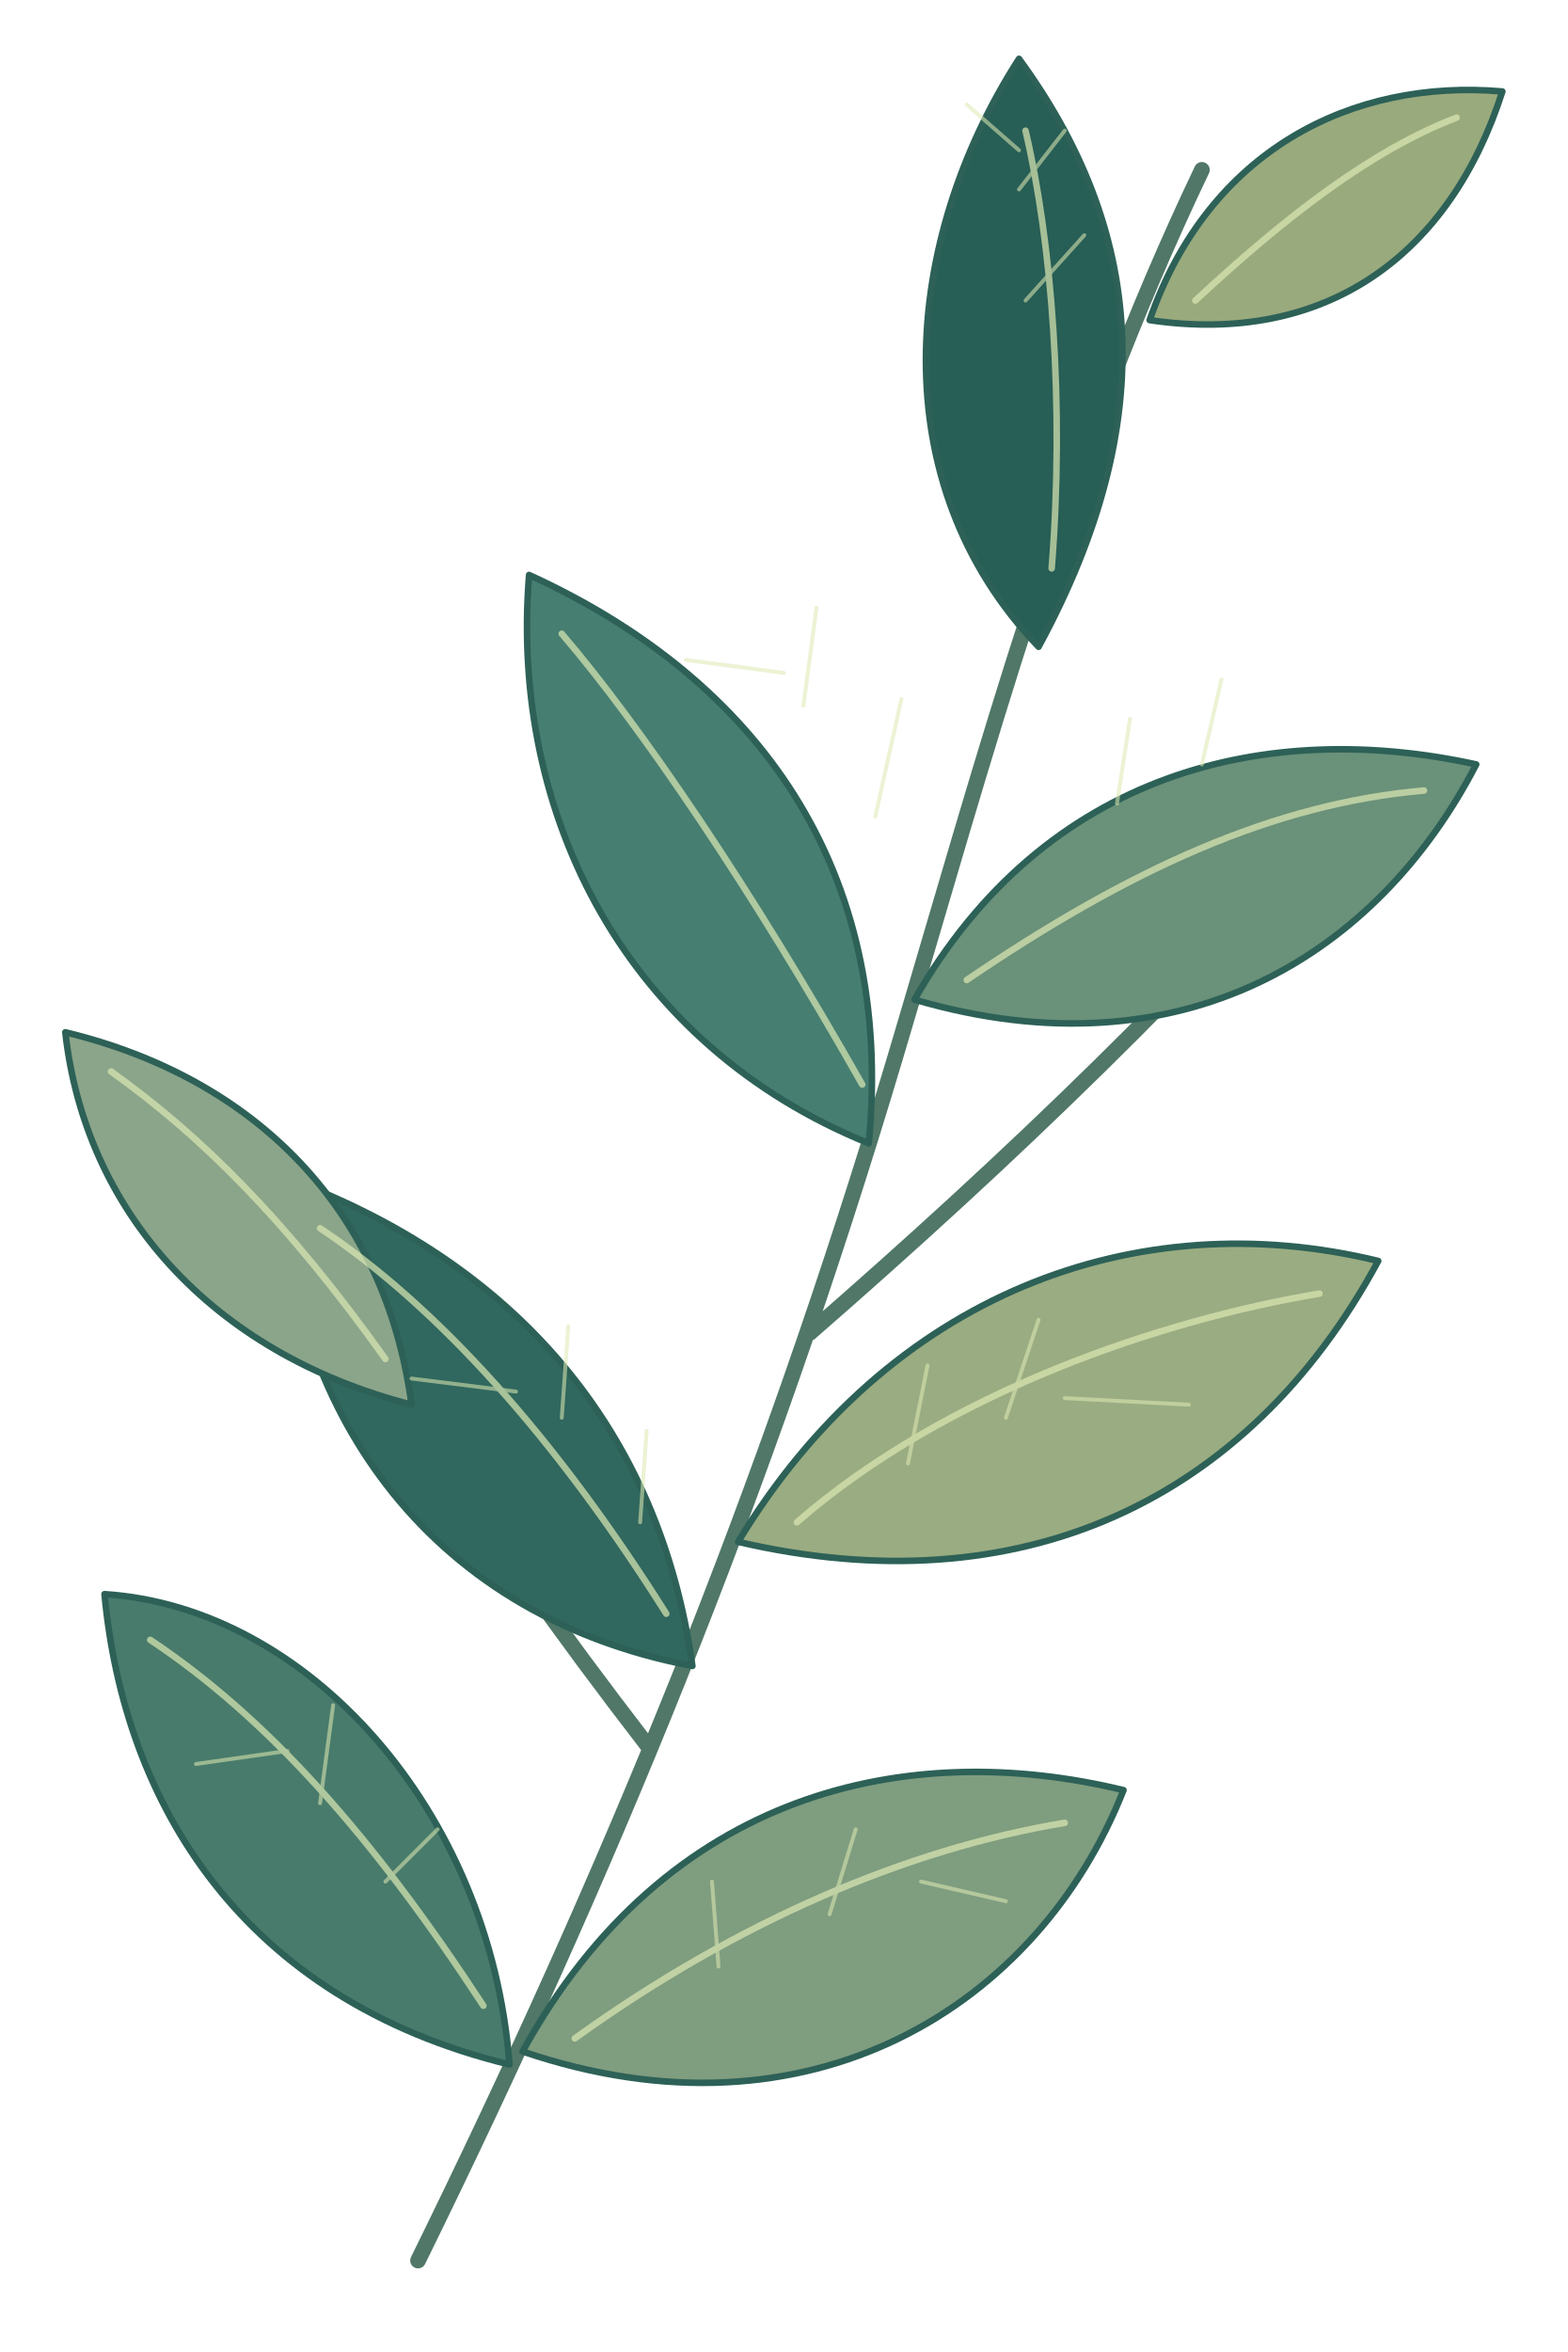
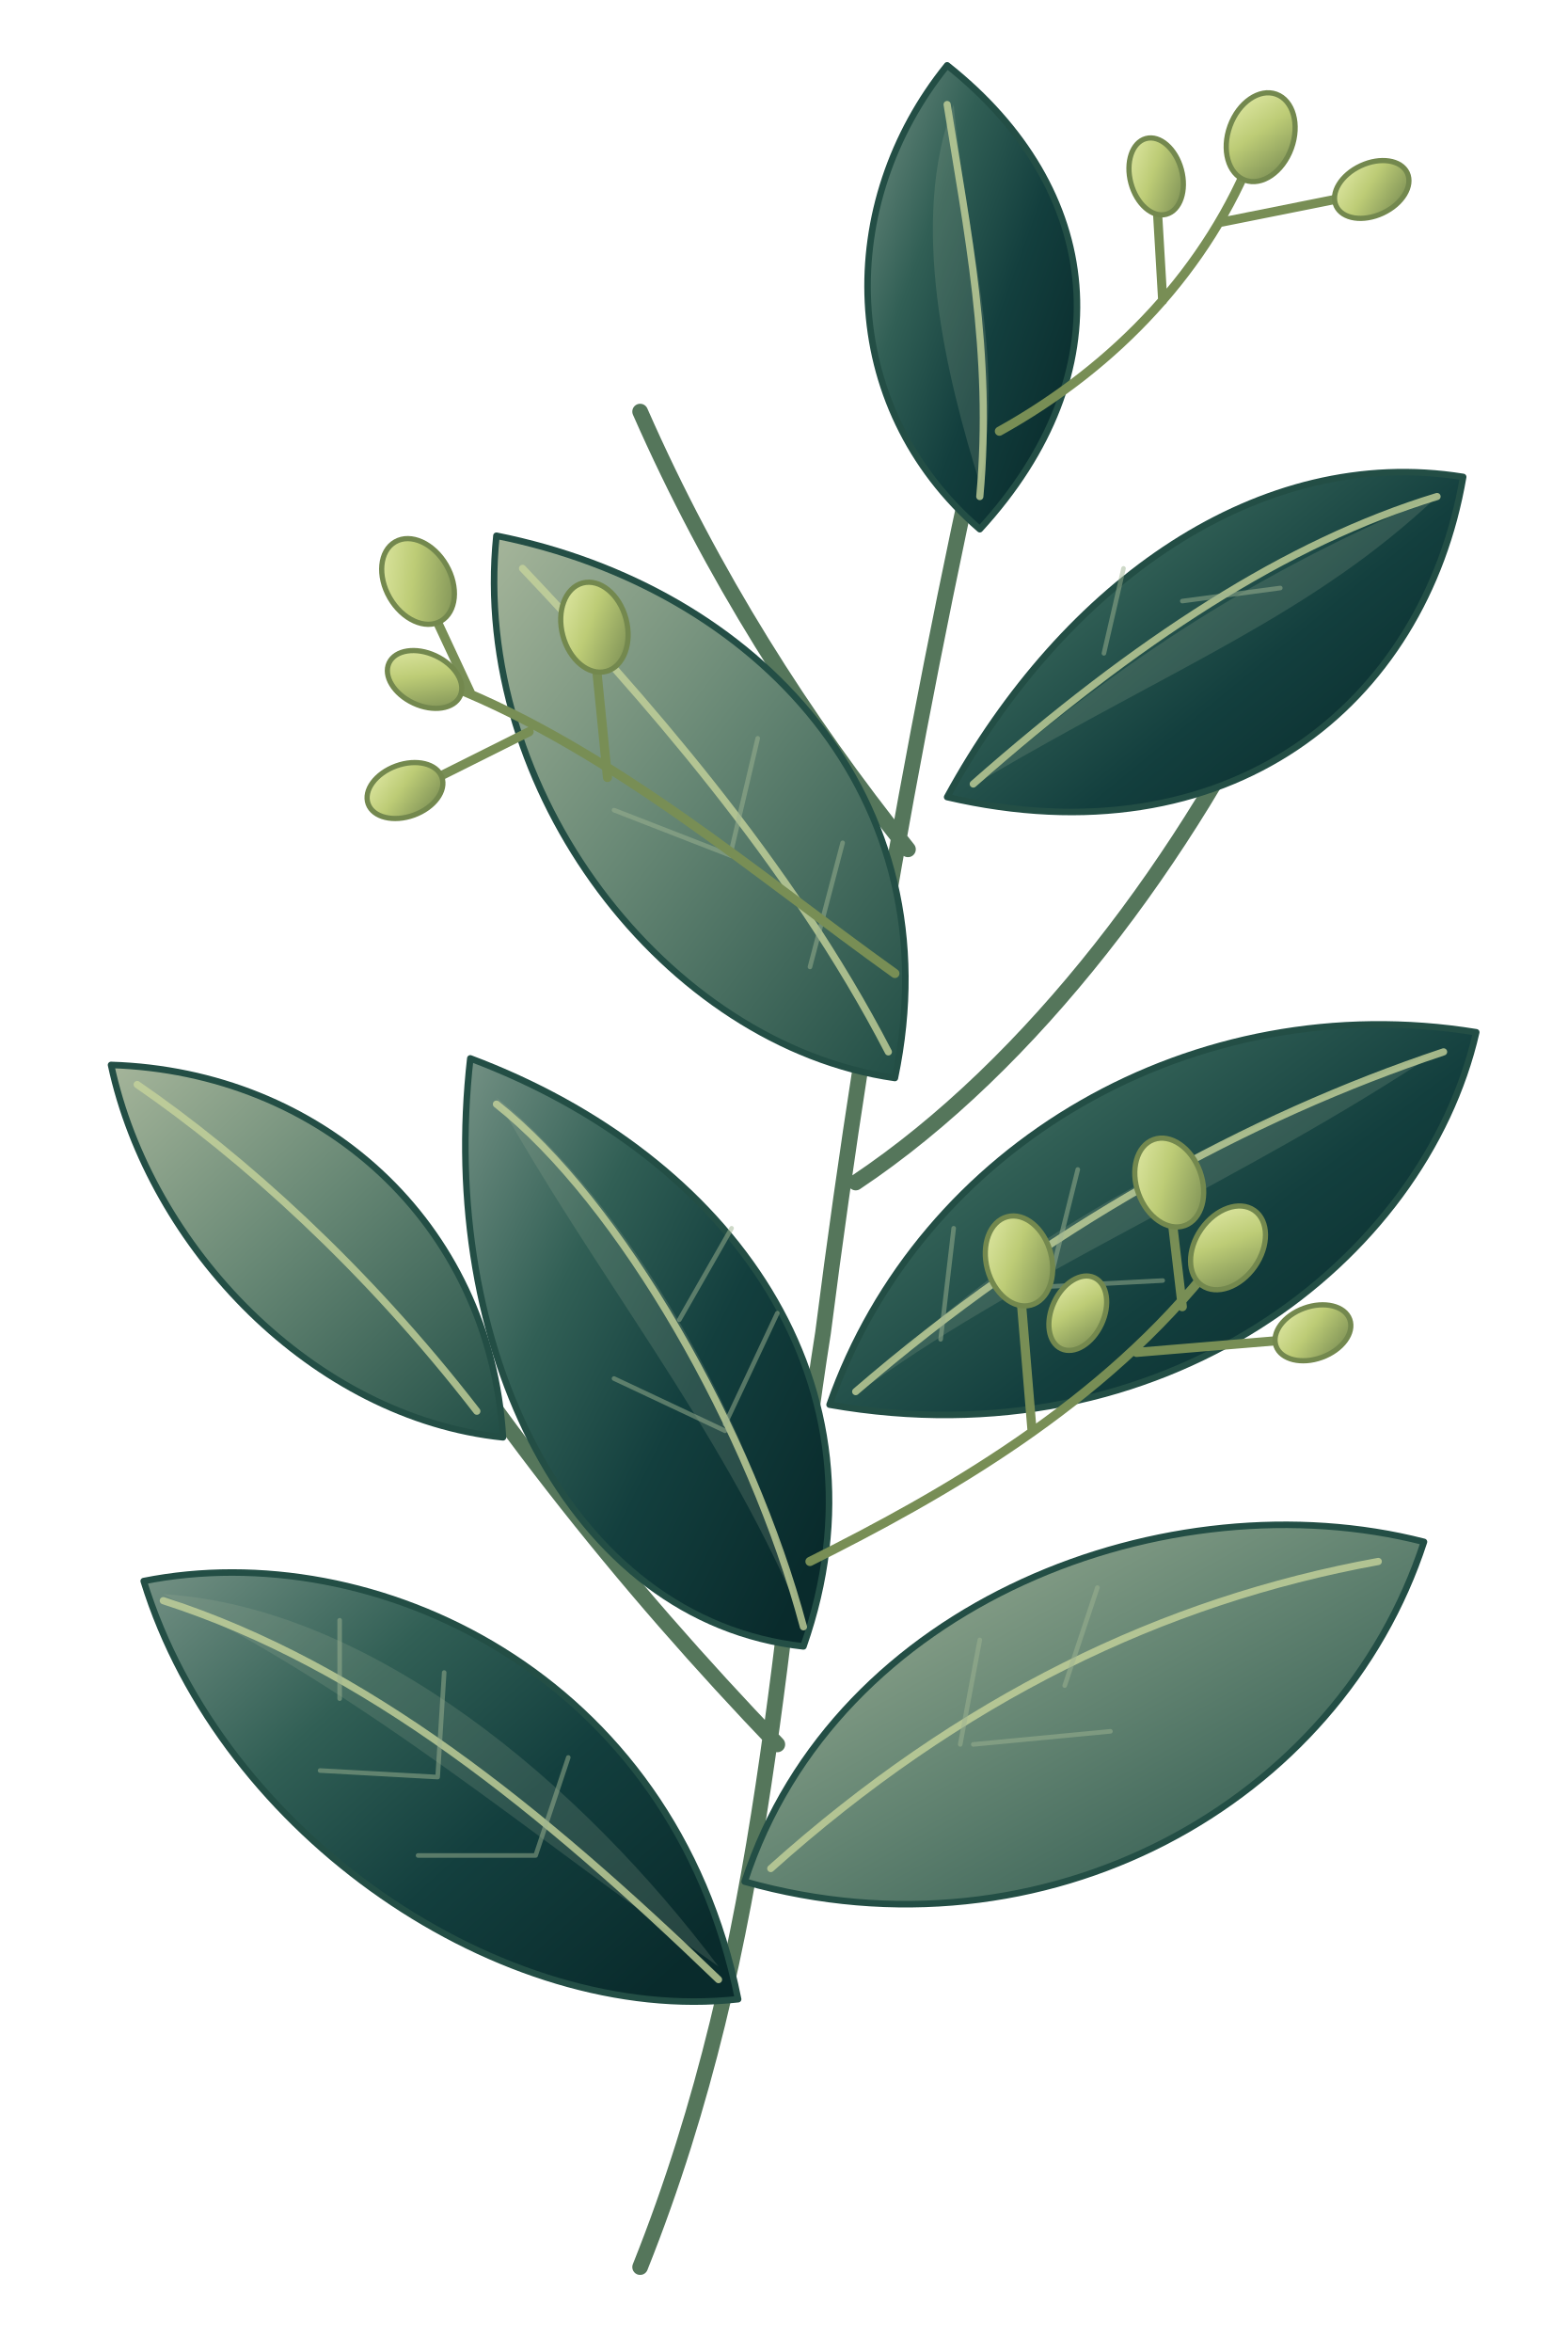
<svg xmlns="http://www.w3.org/2000/svg" width="240" height="360" viewBox="0 0 240 360" fill="none">
+   <defs>
+     <linearGradient id="teal" x1="0" y1="0" x2="1" y2=".8">
+       <stop stop-color="#749184" />
+       <stop offset=".35" stop-color="#315f55" />
+       <stop offset=".65" stop-color="#133f3e" />
+       <stop offset="1" stop-color="#092b2c" />
+     </linearGradient>
+     <linearGradient id="sage" x1="0" y1="0" x2="1" y2="1">
+       <stop stop-color="#a5b59a" />
+       <stop offset=".45" stop-color="#688875" />
+       <stop offset="1" stop-color="#214e46" />
+     </linearGradient>
+     <linearGradient id="bud" x1="0" y1="0" x2="1" y2="1">
+       <stop stop-color="#e5edac" />
+       <stop offset=".45" stop-color="#bdcc76" />
+       <stop offset="1" stop-color="#728650" />
+     </linearGradient>
+   </defs>
  <g stroke-linecap="round" stroke-linejoin="round">
-     <path d="M64 346C93 287 117 229 137 162C151 115 163 70 184 26M99 267C72 232 53 202 40 174M124 204C155 177 182 151 211 118" stroke="#507767" stroke-width="2.4" />
-     <g stroke="#2d6157" stroke-width="1">
-       <path d="M78 316C37 306 19 276 16 244C47 246 75 277 78 316Z" fill="#487b6b" />
-       <path d="M80 314C102 274 139 266 172 274C159 307 124 329 80 314Z" fill="#7f9d7f" />
-       <path d="M106 255C64 247 44 214 43 180C79 193 101 219 106 255Z" fill="#30675e" />
-       <path d="M113 236C136 198 174 184 211 193C191 230 156 246 113 236Z" fill="#9aac81" />
-       <path d="M133 175C96 160 78 125 81 88C116 104 137 133 133 175Z" fill="#467e71" />
-       <path d="M140 153C160 118 194 110 226 117C211 146 181 165 140 153Z" fill="#6a9179" />
-       <path d="M159 99C135 74 138 37 156 9C175 35 178 64 159 99Z" fill="#275e55" />
-       <path d="M176 49C185 23 207 12 230 14C222 39 203 53 176 49Z" fill="#99aa7d" />
-       <path d="M63 215C32 207 13 185 10 158C39 165 59 185 63 215Z" fill="#8ba58a" />
+     <g stroke="#55765b" stroke-width="2.4">
+       <path d="M98 347C118 297 119 248 126 204C133 149 143 95 156 40M119 267C96 243 73 215 51 178M131 181C158 163 182 131 197 99M139 130C123 110 109 88 98 63" />
    </g>
-     <g stroke="#dce8b3" stroke-width="1" opacity=".7">
-       <path d="M74 307C57 281 41 263 23 251M88 312C113 294 139 283 163 279M102 247C85 220 67 200 49 188M122 233C145 213 178 202 202 198M132 166C115 136 98 111 86 97M148 150C173 133 195 123 218 121M161 87C163 62 161 37 157 20M183 46C197 33 210 23 223 18M59 208C44 187 31 174 17 164" />
-       <g stroke-width=".6" opacity=".8">
-         <path d="m49 276 2-15m8 27 8-8m-23-12-14 2m80 31-1-13m18 5 4-13m10 8 13 3m-56-58 1-14m-13-2 1-14m-8 10-16-2m76 13 3-15m12 8 5-15m4 12 19 1m-48-90 4-18m-15 1 2-15m-5 10-15-2m66 22 2-13m11 7 3-13m-30-58 9-10m-10-7 7-9m-7 3-8-7" />
-       </g>
+     <g stroke="#234e45" stroke-width="1">
+       <path d="M113 306C77 310 34 281 22 242C57 235 103 256 113 306Z" fill="url(#teal)" />
+       <path d="M114 288C128 245 179 226 218 236C205 276 160 301 114 288Z" fill="url(#sage)" />
+       <path d="M123 252C87 248 67 206 72 162C112 177 137 212 123 252Z" fill="url(#teal)" />
+       <path d="M127 215C141 175 183 151 226 158C218 193 178 224 127 215Z" fill="url(#teal)" />
+       <path d="M137 165C102 160 72 121 76 82C116 90 146 122 137 165Z" fill="url(#sage)" />
+       <path d="M145 122C163 89 193 68 224 73C218 108 188 132 145 122Z" fill="url(#teal)" />
+       <path d="M150 81C128 62 128 31 145 10C169 29 172 57 150 81Z" fill="url(#teal)" />
+       <path d="M77 220C48 217 23 191 17 163C49 164 75 187 77 220Z" fill="url(#sage)" />
+     </g>
+     <g fill="#a5b59a" opacity=".19">
+       <path d="M25 244C57 246 89 273 110 301C80 280 57 260 25 244Z" />
+       <path d="M76 168C96 184 115 217 122 246C110 218 91 195 76 168Z" />
+       <path d="M133 212C159 185 192 172 220 161C190 181 158 194 133 212Z" />
+       <path d="M151 119C174 99 196 86 220 76C201 94 180 102 151 119Z" />
+       <path d="M146 16C148 38 154 54 150 74C145 58 139 34 146 16Z" />
+     </g>
+     <g stroke="#c6d39b" stroke-width="1.1" opacity=".8">
+       <path d="M110 303C83 277 56 255 25 245M118 286C147 260 178 245 211 239M123 249C115 219 95 184 76 169M131 213C160 188 191 171 221 161M136 161C121 132 98 106 80 87M149 120C174 98 197 83 220 76M150 76C152 54 148 35 145 16M73 216C56 194 37 177 21 166" />
+     </g>
+     <g stroke="#9db391" stroke-width=".7" opacity=".5">
+       <path d="m52 260 0-12m15 24 1-16m14 28 5-15m-20 3-18-1m33 13-18 0m83-17 3-16m13 7 5-15m-19 24 21-2m-59-47 8-17m-15 1 8-14m-1 31-17-8m50-6 2-17m15 7 4-16m-6 18 19-1m-54-48 5-19m-17 1 4-17m-4 18-18-7m75-24 3-13m9 5 15-2" />
+     </g>
+     <g stroke="#788e55" stroke-width="1.4">
+       <path d="M124 239C144 229 169 215 186 193M158 219L156 195M174 207L198 205M181 200L179 183M137 149C116 134 94 115 69 105M93 119L91 99M81 112L65 120M72 106L65 91M153 66C171 56 185 41 192 23M178 46L177 29M187 34L207 30" />
+     </g>
+     <g fill="url(#bud)" stroke="#73884e" stroke-width=".8">
+       <ellipse cx="156" cy="193" rx="5" ry="7" transform="rotate(-15 156 193)" />
+       <ellipse cx="165" cy="201" rx="4" ry="6" transform="rotate(25 165 201)" />
+       <ellipse cx="179" cy="181" rx="5" ry="7" transform="rotate(-20 179 181)" />
+       <ellipse cx="188" cy="191" rx="5" ry="7" transform="rotate(35 188 191)" />
+       <ellipse cx="201" cy="204" rx="6" ry="4" transform="rotate(-20 201 204)" />
+       <ellipse cx="91" cy="96" rx="5" ry="7" transform="rotate(-15 91 96)" />
+       <ellipse cx="64" cy="89" rx="5" ry="7" transform="rotate(-30 64 89)" />
+       <ellipse cx="65" cy="104" rx="6" ry="4" transform="rotate(25 65 104)" />
+       <ellipse cx="62" cy="121" rx="6" ry="4" transform="rotate(-20 62 121)" />
+       <ellipse cx="177" cy="27" rx="4" ry="6" transform="rotate(-15 177 27)" />
+       <ellipse cx="193" cy="21" rx="5" ry="7" transform="rotate(20 193 21)" />
+       <ellipse cx="210" cy="29" rx="6" ry="4" transform="rotate(-25 210 29)" />
    </g>
  </g>
</svg>
